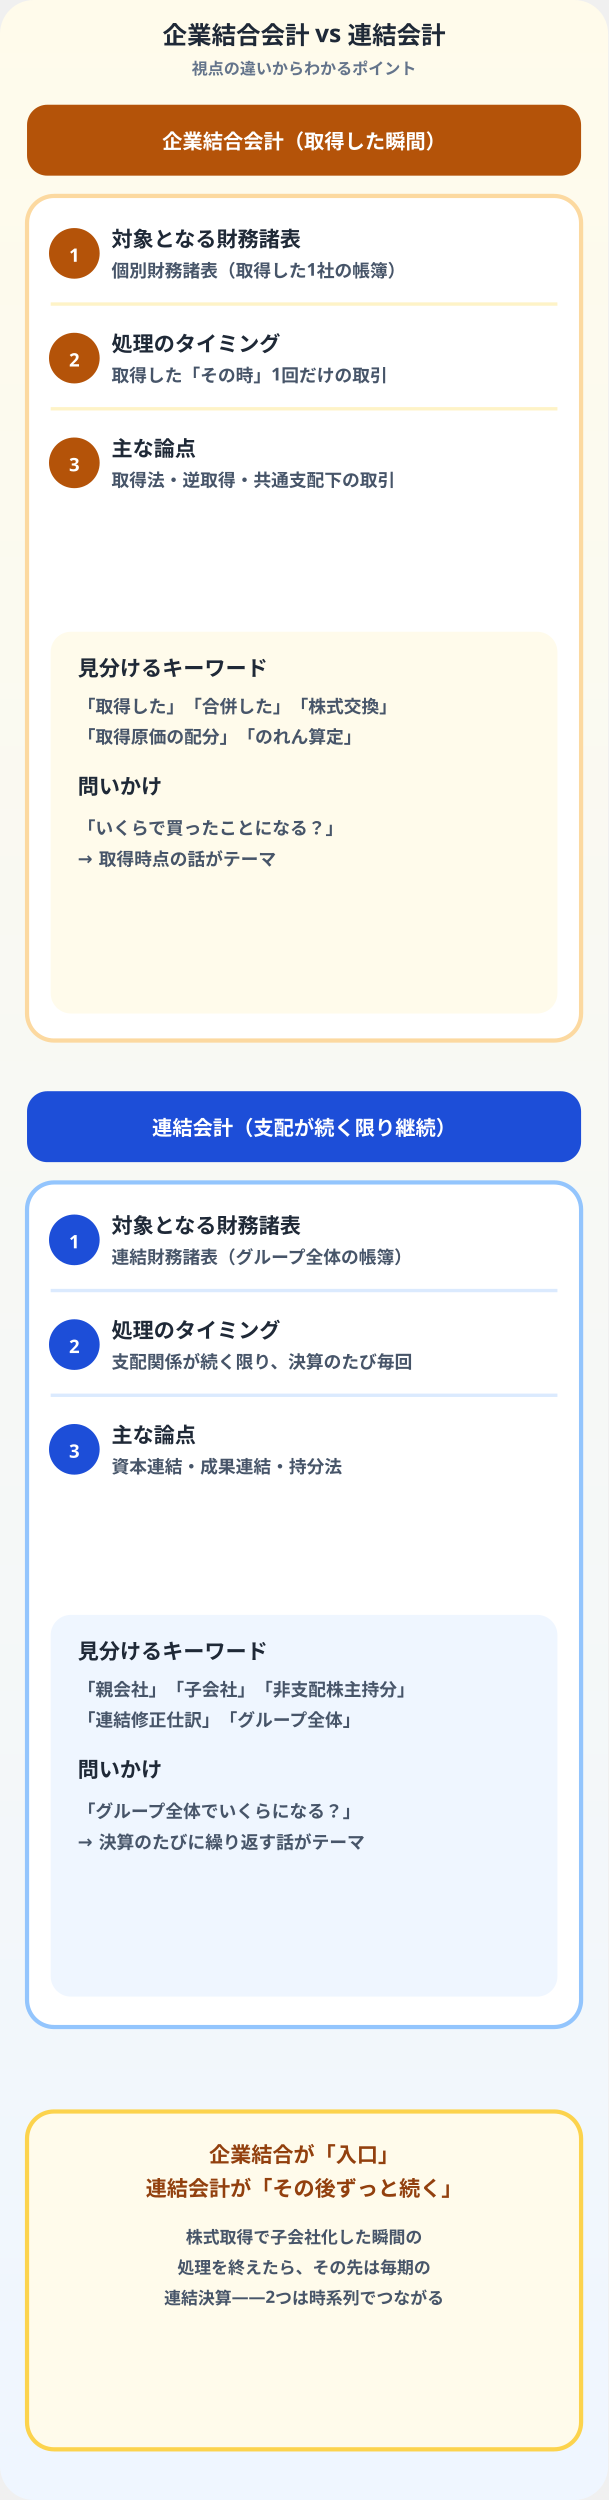
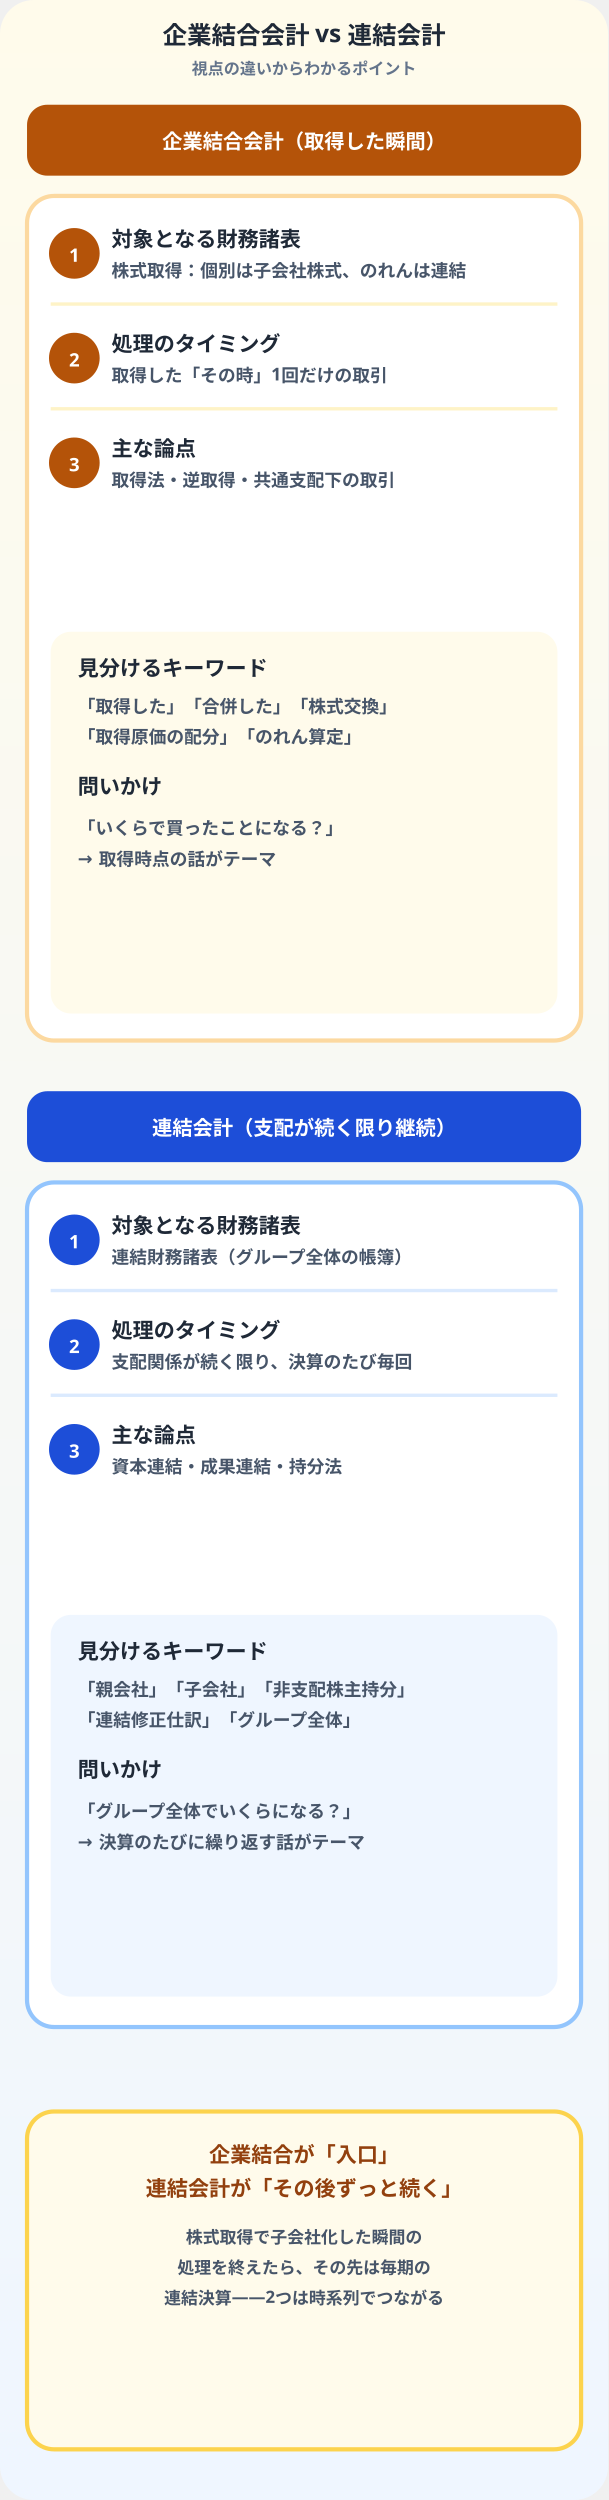
<svg xmlns="http://www.w3.org/2000/svg" width="360" height="1480" viewBox="0 0 360 1480" role="img" aria-labelledby="title desc">
  <defs>
    <linearGradient id="mbg" x1="0" y1="0" x2="0" y2="1">
      <stop offset="0" stop-color="#fffbeb" />
      <stop offset="1" stop-color="#eff6ff" />
    </linearGradient>
    <style>
      .title{font-family:"Noto Sans JP", system-ui, sans-serif;font-size:14.5px;font-weight:800;fill:#1f2937}
      .sub{font-family:"Noto Sans JP", system-ui, sans-serif;font-size:9.5px;font-weight:600;fill:#64748b}
      .colhead{font-family:"Noto Sans JP", system-ui, sans-serif;font-size:12px;font-weight:800;fill:#ffffff}
      .ptnum{font-family:"Noto Sans JP", system-ui, sans-serif;font-size:11px;font-weight:800;fill:#ffffff}
      .ptname{font-family:"Noto Sans JP", system-ui, sans-serif;font-size:12.5px;font-weight:800;fill:#1f2937}
      .ptbody{font-family:"Noto Sans JP", system-ui, sans-serif;font-size:10.5px;font-weight:600;fill:#475569}
      .banner{font-family:"Noto Sans JP", system-ui, sans-serif;font-size:12.5px;font-weight:800;fill:#92400e}
      .bannersmall{font-family:"Noto Sans JP", system-ui, sans-serif;font-size:10px;font-weight:600;fill:#475569}
    </style>
  </defs>
  <rect width="360" height="1480" rx="20" fill="url(#mbg)" />
  <text x="180" y="26" text-anchor="middle" class="title">企業結合会計 vs 連結会計</text>
  <text x="180" y="44" text-anchor="middle" class="sub">視点の違いからわかるポイント</text>
  <rect x="16" y="62" width="328" height="42" rx="12" fill="#B45309" />
  <text x="180" y="88" text-anchor="middle" class="colhead">企業結合会計（取得した瞬間）</text>
  <rect x="16" y="116" width="328" height="500" rx="16" fill="#ffffff" stroke="#FCD9A0" stroke-width="2.5" />
  <circle cx="44" cy="150" r="15" fill="#B45309" />
  <text x="44" y="155" text-anchor="middle" class="ptnum">1</text>
  <text x="66" y="146" class="ptname">対象となる財務諸表</text>
-   <text x="66" y="164" class="ptbody">個別財務諸表（取得した1社の帳簿）</text>
+   <text x="66" y="164" class="ptbody">株式取得：個別は子会社株式、のれんは連結</text>
  <line x1="30" y1="180" x2="330" y2="180" stroke="#FEF3C7" stroke-width="2" />
  <circle cx="44" cy="212" r="15" fill="#B45309" />
  <text x="44" y="217" text-anchor="middle" class="ptnum">2</text>
  <text x="66" y="208" class="ptname">処理のタイミング</text>
  <text x="66" y="226" class="ptbody">取得した「その時」1回だけの取引</text>
  <line x1="30" y1="242" x2="330" y2="242" stroke="#FEF3C7" stroke-width="2" />
  <circle cx="44" cy="274" r="15" fill="#B45309" />
  <text x="44" y="279" text-anchor="middle" class="ptnum">3</text>
  <text x="66" y="270" class="ptname">主な論点</text>
  <text x="66" y="288" class="ptbody">取得法・逆取得・共通支配下の取引</text>
  <rect x="30" y="374" width="300" height="226" rx="12" fill="#FFFBEB" />
  <text x="46" y="400" class="ptname" fill="#92400E">見分けるキーワード</text>
  <text x="46" y="422" class="ptbody">「取得した」「合併した」「株式交換」</text>
  <text x="46" y="440" class="ptbody">「取得原価の配分」「のれん算定」</text>
  <text x="46" y="470" class="ptname" fill="#92400E">問いかけ</text>
  <text x="46" y="494" class="ptbody">「いくらで買ったことになる？」</text>
  <text x="46" y="512" class="ptbody">→ 取得時点の話がテーマ</text>
  <rect x="16" y="646" width="328" height="42" rx="12" fill="#1D4ED8" />
  <text x="180" y="672" text-anchor="middle" class="colhead">連結会計（支配が続く限り継続）</text>
  <rect x="16" y="700" width="328" height="500" rx="16" fill="#ffffff" stroke="#93C5FD" stroke-width="2.5" />
  <circle cx="44" cy="734" r="15" fill="#1D4ED8" />
  <text x="44" y="739" text-anchor="middle" class="ptnum">1</text>
  <text x="66" y="730" class="ptname">対象となる財務諸表</text>
  <text x="66" y="748" class="ptbody">連結財務諸表（グループ全体の帳簿）</text>
  <line x1="30" y1="764" x2="330" y2="764" stroke="#DBEAFE" stroke-width="2" />
  <circle cx="44" cy="796" r="15" fill="#1D4ED8" />
  <text x="44" y="801" text-anchor="middle" class="ptnum">2</text>
  <text x="66" y="792" class="ptname">処理のタイミング</text>
  <text x="66" y="810" class="ptbody">支配関係が続く限り、決算のたび毎回</text>
  <line x1="30" y1="826" x2="330" y2="826" stroke="#DBEAFE" stroke-width="2" />
  <circle cx="44" cy="858" r="15" fill="#1D4ED8" />
  <text x="44" y="863" text-anchor="middle" class="ptnum">3</text>
  <text x="66" y="854" class="ptname">主な論点</text>
  <text x="66" y="872" class="ptbody">資本連結・成果連結・持分法</text>
  <rect x="30" y="956" width="300" height="226" rx="12" fill="#EFF6FF" />
  <text x="46" y="982" class="ptname" fill="#1D4ED8">見分けるキーワード</text>
  <text x="46" y="1004" class="ptbody">「親会社」「子会社」「非支配株主持分」</text>
  <text x="46" y="1022" class="ptbody">「連結修正仕訳」「グループ全体」</text>
  <text x="46" y="1052" class="ptname" fill="#1D4ED8">問いかけ</text>
  <text x="46" y="1076" class="ptbody">「グループ全体でいくらになる？」</text>
  <text x="46" y="1094" class="ptbody">→ 決算のたびに繰り返す話がテーマ</text>
  <rect x="16" y="1250" width="328" height="200" rx="16" fill="#fffbeb" stroke="#fcd34d" stroke-width="2.5" />
  <text x="180" y="1280" text-anchor="middle" class="banner">企業結合が「入口」</text>
  <text x="180" y="1300" text-anchor="middle" class="banner">連結会計が「その後ずっと続く」</text>
  <text x="180" y="1328" text-anchor="middle" class="bannersmall">株式取得で子会社化した瞬間の</text>
  <text x="180" y="1346" text-anchor="middle" class="bannersmall">処理を終えたら、その先は毎期の</text>
  <text x="180" y="1364" text-anchor="middle" class="bannersmall">連結決算——2つは時系列でつながる</text>
</svg>
